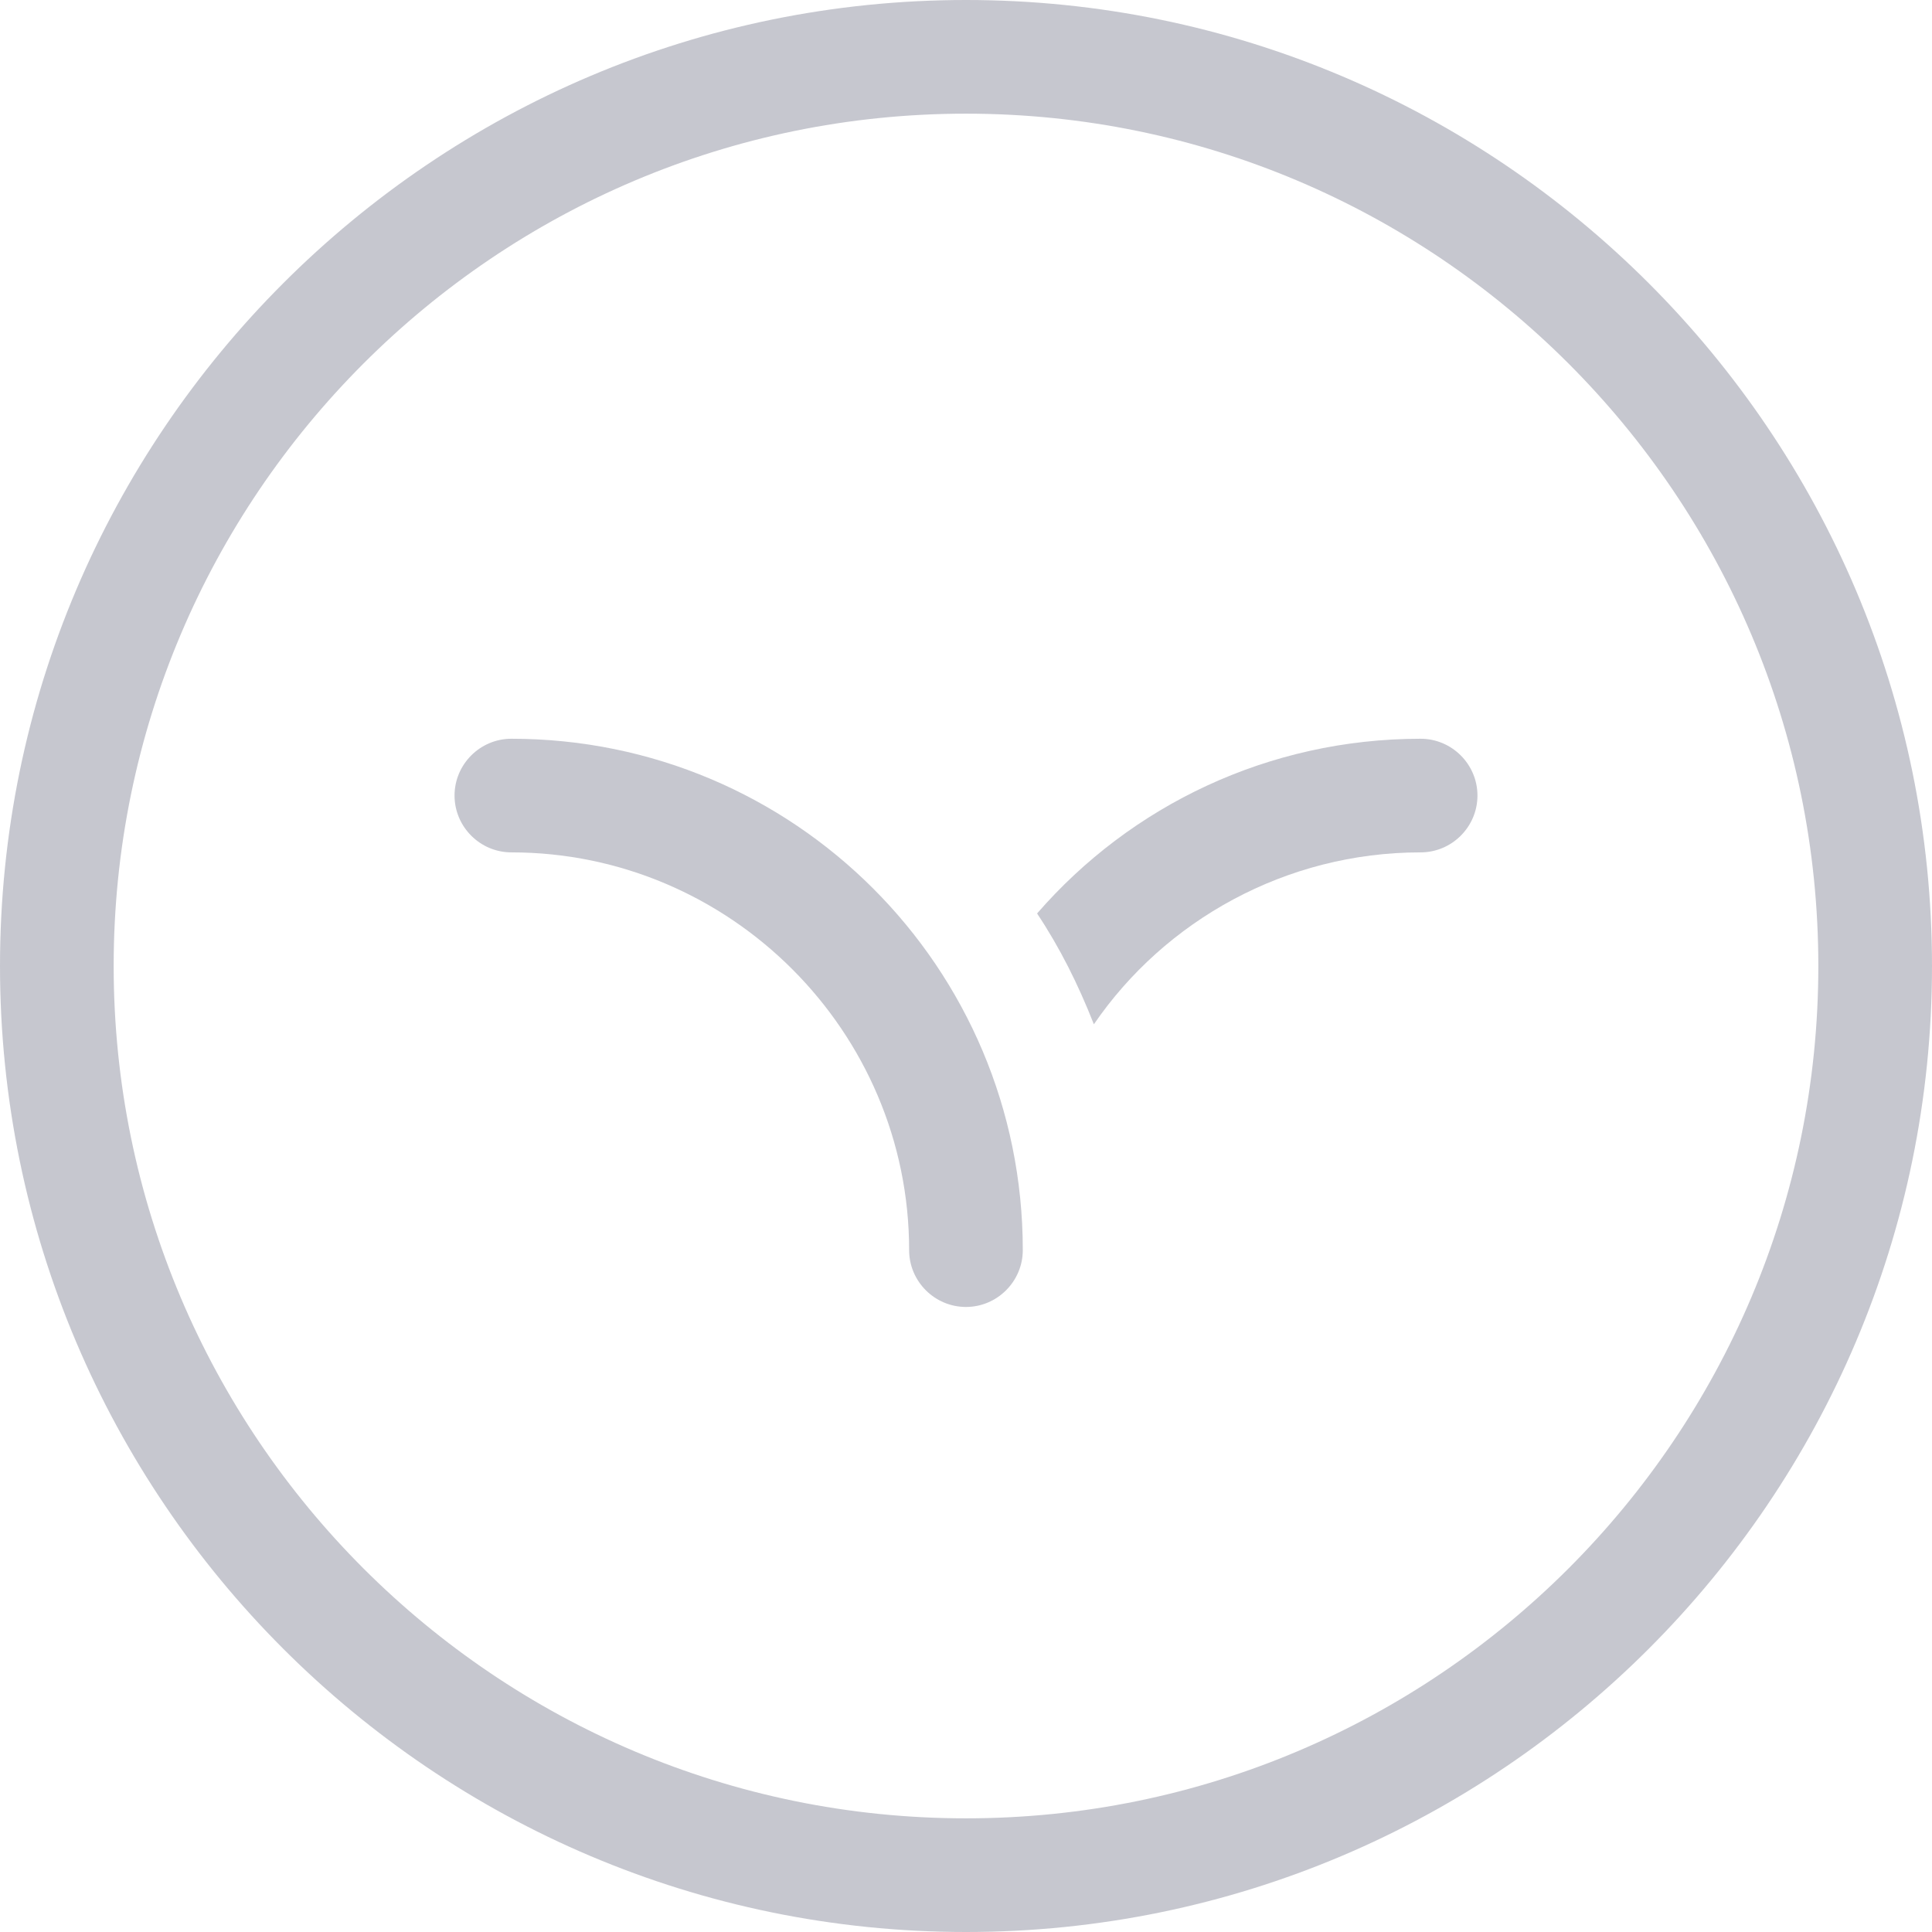
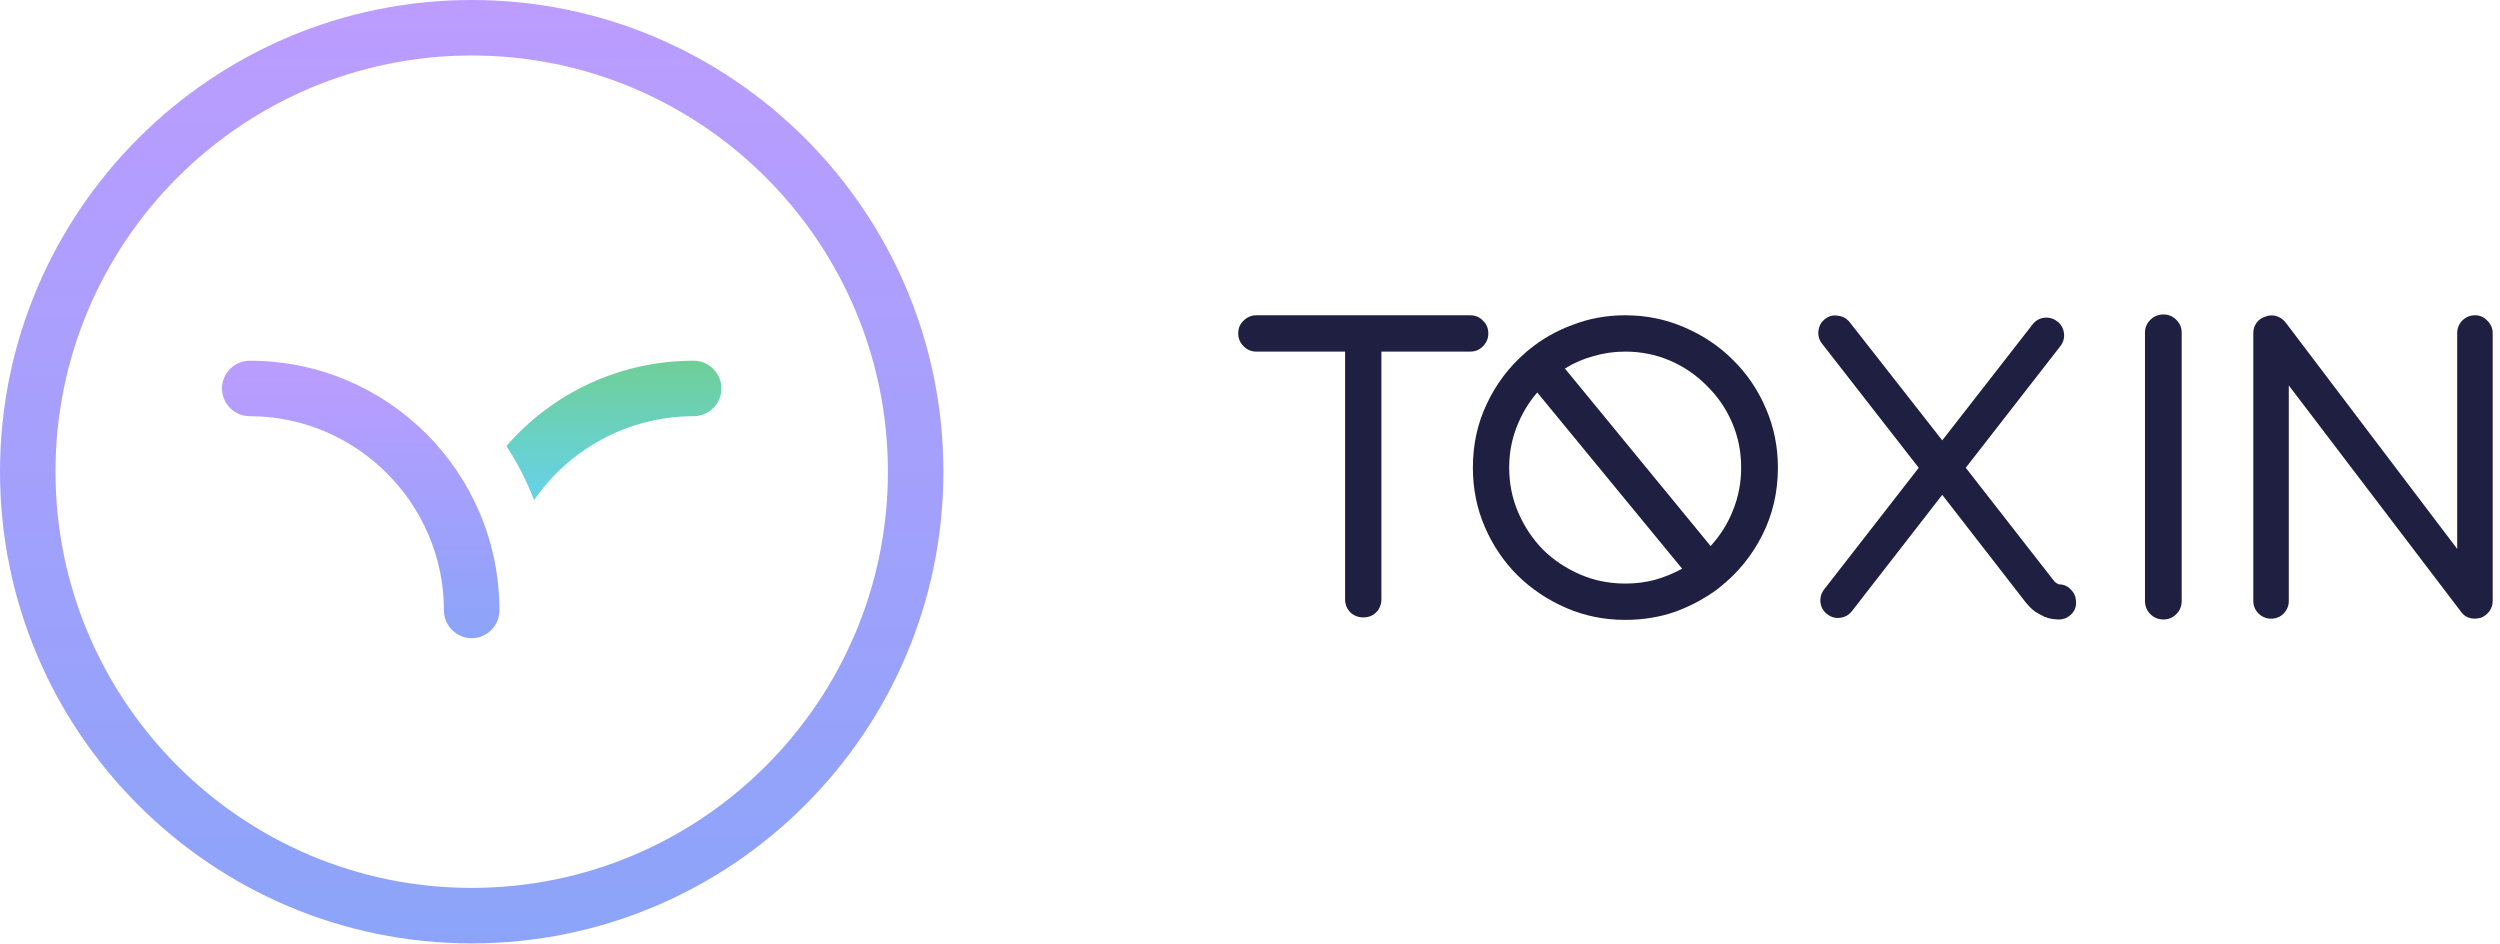
- <svg xmlns="http://www.w3.org/2000/svg" width="48" height="48" viewBox="0 0 48 48" fill="none">
-   <path d="M23.999 32.471C23.222 32.471 22.587 31.836 22.587 31.059C22.587 25.624 18.14 21.177 12.705 21.177C11.928 21.177 11.293 20.542 11.293 19.765C11.293 18.989 11.928 18.354 12.705 18.354C19.728 18.354 25.411 24.036 25.411 31.059C25.411 31.836 24.775 32.471 23.999 32.471Z" fill="#1F2041" fill-opacity="0.25" />
-   <path d="M36.707 19.765C36.707 20.542 36.072 21.177 35.295 21.177C31.942 21.177 28.942 22.871 27.177 25.448C26.789 24.459 26.33 23.542 25.766 22.695C28.095 20.012 31.519 18.354 35.295 18.354C36.072 18.354 36.707 18.989 36.707 19.765Z" fill="#1F2041" fill-opacity="0.25" />
-   <path d="M24 48C10.765 48 0 37.235 0 24C0 10.765 10.765 0 24 0C37.235 0 48 10.765 48 24C48 37.235 37.235 48 24 48ZM24 2.824C12.318 2.824 2.824 12.318 2.824 24C2.824 35.682 12.318 45.176 24 45.176C35.682 45.176 45.176 35.682 45.176 24C45.176 12.318 35.682 2.824 24 2.824Z" fill="#1F2041" fill-opacity="0.25" />
+ <svg xmlns="http://www.w3.org/2000/svg" width="106" height="40" viewBox="0 0 106 40" fill="none">
+   <path d="M62.335 13.368C62.557 13.368 62.737 13.444 62.877 13.596C63.029 13.736 63.105 13.917 63.105 14.138C63.105 14.348 63.029 14.529 62.877 14.681C62.737 14.832 62.557 14.908 62.335 14.908H58.572V25.408C58.572 25.63 58.497 25.817 58.345 25.968C58.205 26.108 58.024 26.178 57.803 26.178C57.593 26.178 57.412 26.108 57.26 25.968C57.108 25.817 57.032 25.63 57.032 25.408V14.908H53.27C53.06 14.908 52.879 14.832 52.727 14.681C52.576 14.529 52.5 14.348 52.5 14.138C52.5 13.917 52.576 13.736 52.727 13.596C52.879 13.444 53.06 13.368 53.27 13.368H62.335Z" fill="#1F2041" />
+   <path d="M68.908 13.368C69.794 13.368 70.629 13.537 71.41 13.876C72.203 14.214 72.892 14.675 73.475 15.258C74.07 15.842 74.537 16.53 74.875 17.323C75.213 18.105 75.383 18.939 75.383 19.826C75.383 20.864 75.161 21.821 74.718 22.696C74.274 23.571 73.674 24.306 72.915 24.901C72.915 24.901 72.903 24.912 72.88 24.936C72.32 25.356 71.708 25.688 71.043 25.933C70.378 26.167 69.666 26.283 68.908 26.283C68.021 26.283 67.187 26.114 66.405 25.776C65.623 25.437 64.935 24.977 64.34 24.393C63.757 23.81 63.296 23.127 62.958 22.346C62.619 21.564 62.45 20.724 62.45 19.826C62.45 18.846 62.648 17.942 63.045 17.113C63.442 16.273 63.984 15.556 64.673 14.961L64.743 14.891C64.754 14.891 64.772 14.879 64.795 14.856C65.355 14.389 65.985 14.027 66.685 13.771C67.385 13.502 68.126 13.368 68.908 13.368ZM68.908 24.743C69.351 24.743 69.771 24.691 70.168 24.586C70.576 24.469 70.961 24.312 71.323 24.113L65.18 16.641C64.807 17.072 64.515 17.562 64.305 18.111C64.095 18.647 63.99 19.219 63.99 19.826C63.99 20.502 64.118 21.138 64.375 21.733C64.632 22.328 64.982 22.853 65.425 23.308C65.88 23.752 66.405 24.102 67 24.358C67.595 24.615 68.231 24.743 68.908 24.743ZM72.53 23.151C72.938 22.707 73.254 22.206 73.475 21.646C73.709 21.074 73.825 20.467 73.825 19.826C73.825 19.149 73.697 18.513 73.44 17.918C73.183 17.323 72.828 16.804 72.373 16.361C71.929 15.906 71.41 15.55 70.815 15.293C70.22 15.037 69.584 14.908 68.908 14.908C68.441 14.908 67.992 14.972 67.56 15.101C67.128 15.217 66.726 15.392 66.353 15.626L72.53 23.151Z" fill="#1F2041" />
+   <path d="M82.351 20.631C82.118 20.631 81.919 20.537 81.756 20.351L77.258 14.576C77.13 14.412 77.078 14.232 77.101 14.033C77.124 13.823 77.218 13.654 77.381 13.526C77.544 13.397 77.725 13.351 77.924 13.386C78.133 13.409 78.303 13.502 78.431 13.666L82.351 18.671L86.183 13.753C86.312 13.59 86.475 13.497 86.674 13.473C86.883 13.45 87.07 13.502 87.234 13.631C87.397 13.759 87.49 13.928 87.513 14.138C87.537 14.337 87.484 14.517 87.356 14.681L82.946 20.351C82.794 20.537 82.596 20.631 82.351 20.631ZM87.269 26.266C87.222 26.266 87.146 26.26 87.041 26.248C86.948 26.237 86.837 26.207 86.709 26.161C86.58 26.102 86.44 26.027 86.288 25.933C86.148 25.828 86.008 25.688 85.868 25.513L82.351 20.981L78.519 25.916C78.39 26.079 78.221 26.172 78.011 26.196C77.813 26.219 77.632 26.167 77.469 26.038C77.305 25.91 77.212 25.747 77.189 25.548C77.165 25.338 77.218 25.152 77.346 24.988L81.756 19.318C81.896 19.132 82.088 19.038 82.334 19.038C82.59 19.038 82.794 19.132 82.946 19.318L87.041 24.568C87.099 24.65 87.152 24.702 87.198 24.726C87.245 24.749 87.28 24.767 87.303 24.778C87.502 24.778 87.665 24.848 87.793 24.988C87.933 25.117 88.009 25.28 88.021 25.478C88.044 25.688 87.986 25.869 87.846 26.021C87.706 26.172 87.531 26.254 87.321 26.266H87.269Z" fill="#1F2041" />
+   <path d="M91.734 26.266C91.513 26.266 91.326 26.19 91.174 26.038C91.023 25.887 90.947 25.7 90.947 25.478V14.103C90.947 13.893 91.023 13.712 91.174 13.561C91.326 13.409 91.513 13.333 91.734 13.333C91.944 13.333 92.125 13.409 92.277 13.561C92.428 13.712 92.504 13.893 92.504 14.103V25.478C92.504 25.7 92.428 25.887 92.277 26.038C92.125 26.19 91.944 26.266 91.734 26.266Z" fill="#1F2041" />
+   <path d="M104.938 26.231C104.681 26.231 104.483 26.132 104.343 25.933L97.045 16.343V25.478C97.045 25.688 96.969 25.869 96.818 26.021C96.678 26.161 96.503 26.231 96.293 26.231C96.094 26.231 95.919 26.161 95.768 26.021C95.616 25.869 95.54 25.688 95.54 25.478V14.121C95.54 13.957 95.587 13.812 95.68 13.683C95.773 13.555 95.902 13.467 96.065 13.421C96.217 13.362 96.368 13.357 96.52 13.403C96.672 13.45 96.8 13.537 96.905 13.666L104.185 23.273V14.121C104.185 13.922 104.255 13.747 104.395 13.596C104.547 13.444 104.728 13.368 104.938 13.368C105.148 13.368 105.323 13.444 105.463 13.596C105.614 13.747 105.69 13.922 105.69 14.121V25.478C105.69 25.642 105.643 25.787 105.55 25.916C105.457 26.044 105.334 26.137 105.183 26.196C105.066 26.219 104.984 26.231 104.938 26.231Z" fill="#1F2041" />
+   <path d="M20 27.059C19.353 27.059 18.823 26.529 18.823 25.882C18.823 21.353 15.117 17.647 10.588 17.647C9.941 17.647 9.412 17.118 9.412 16.471C9.412 15.824 9.941 15.294 10.588 15.294C16.441 15.294 21.176 20.029 21.176 25.882C21.176 26.529 20.647 27.059 20 27.059Z" fill="url(#paint0_linear)" />
+   <path d="M30.588 16.471C30.588 17.118 30.059 17.647 29.412 17.647C26.618 17.647 24.118 19.059 22.647 21.206C22.323 20.382 21.941 19.618 21.471 18.912C23.412 16.677 26.265 15.294 29.412 15.294C30.059 15.294 30.588 15.824 30.588 16.471Z" fill="url(#paint1_linear)" />
+   <path d="M20 40C8.971 40 0 31.029 0 20C0 8.971 8.971 0 20 0C31.029 0 40 8.971 40 20C40 31.029 31.029 40 20 40ZM20 2.353C10.265 2.353 2.353 10.265 2.353 20C2.353 29.735 10.265 37.647 20 37.647C29.735 37.647 37.647 29.735 37.647 20C37.647 10.265 29.735 2.353 20 2.353Z" fill="url(#paint2_linear)" />
+   <defs>
+     <linearGradient id="paint0_linear" x1="15.294" y1="15.294" x2="15.294" y2="27.059" gradientUnits="userSpaceOnUse">
+       <stop stop-color="#BC9CFF" />
+       <stop offset="1" stop-color="#8BA4F9" />
+     </linearGradient>
+     <linearGradient id="paint1_linear" x1="26.029" y1="15.294" x2="26.029" y2="21.206" gradientUnits="userSpaceOnUse">
+       <stop stop-color="#6FCF97" />
+       <stop offset="1" stop-color="#66D2EA" />
+     </linearGradient>
+     <linearGradient id="paint2_linear" x1="20" y1="0" x2="20" y2="40" gradientUnits="userSpaceOnUse">
+       <stop stop-color="#BC9CFF" />
+       <stop offset="1" stop-color="#8BA4F9" />
+     </linearGradient>
+   </defs>
</svg>
